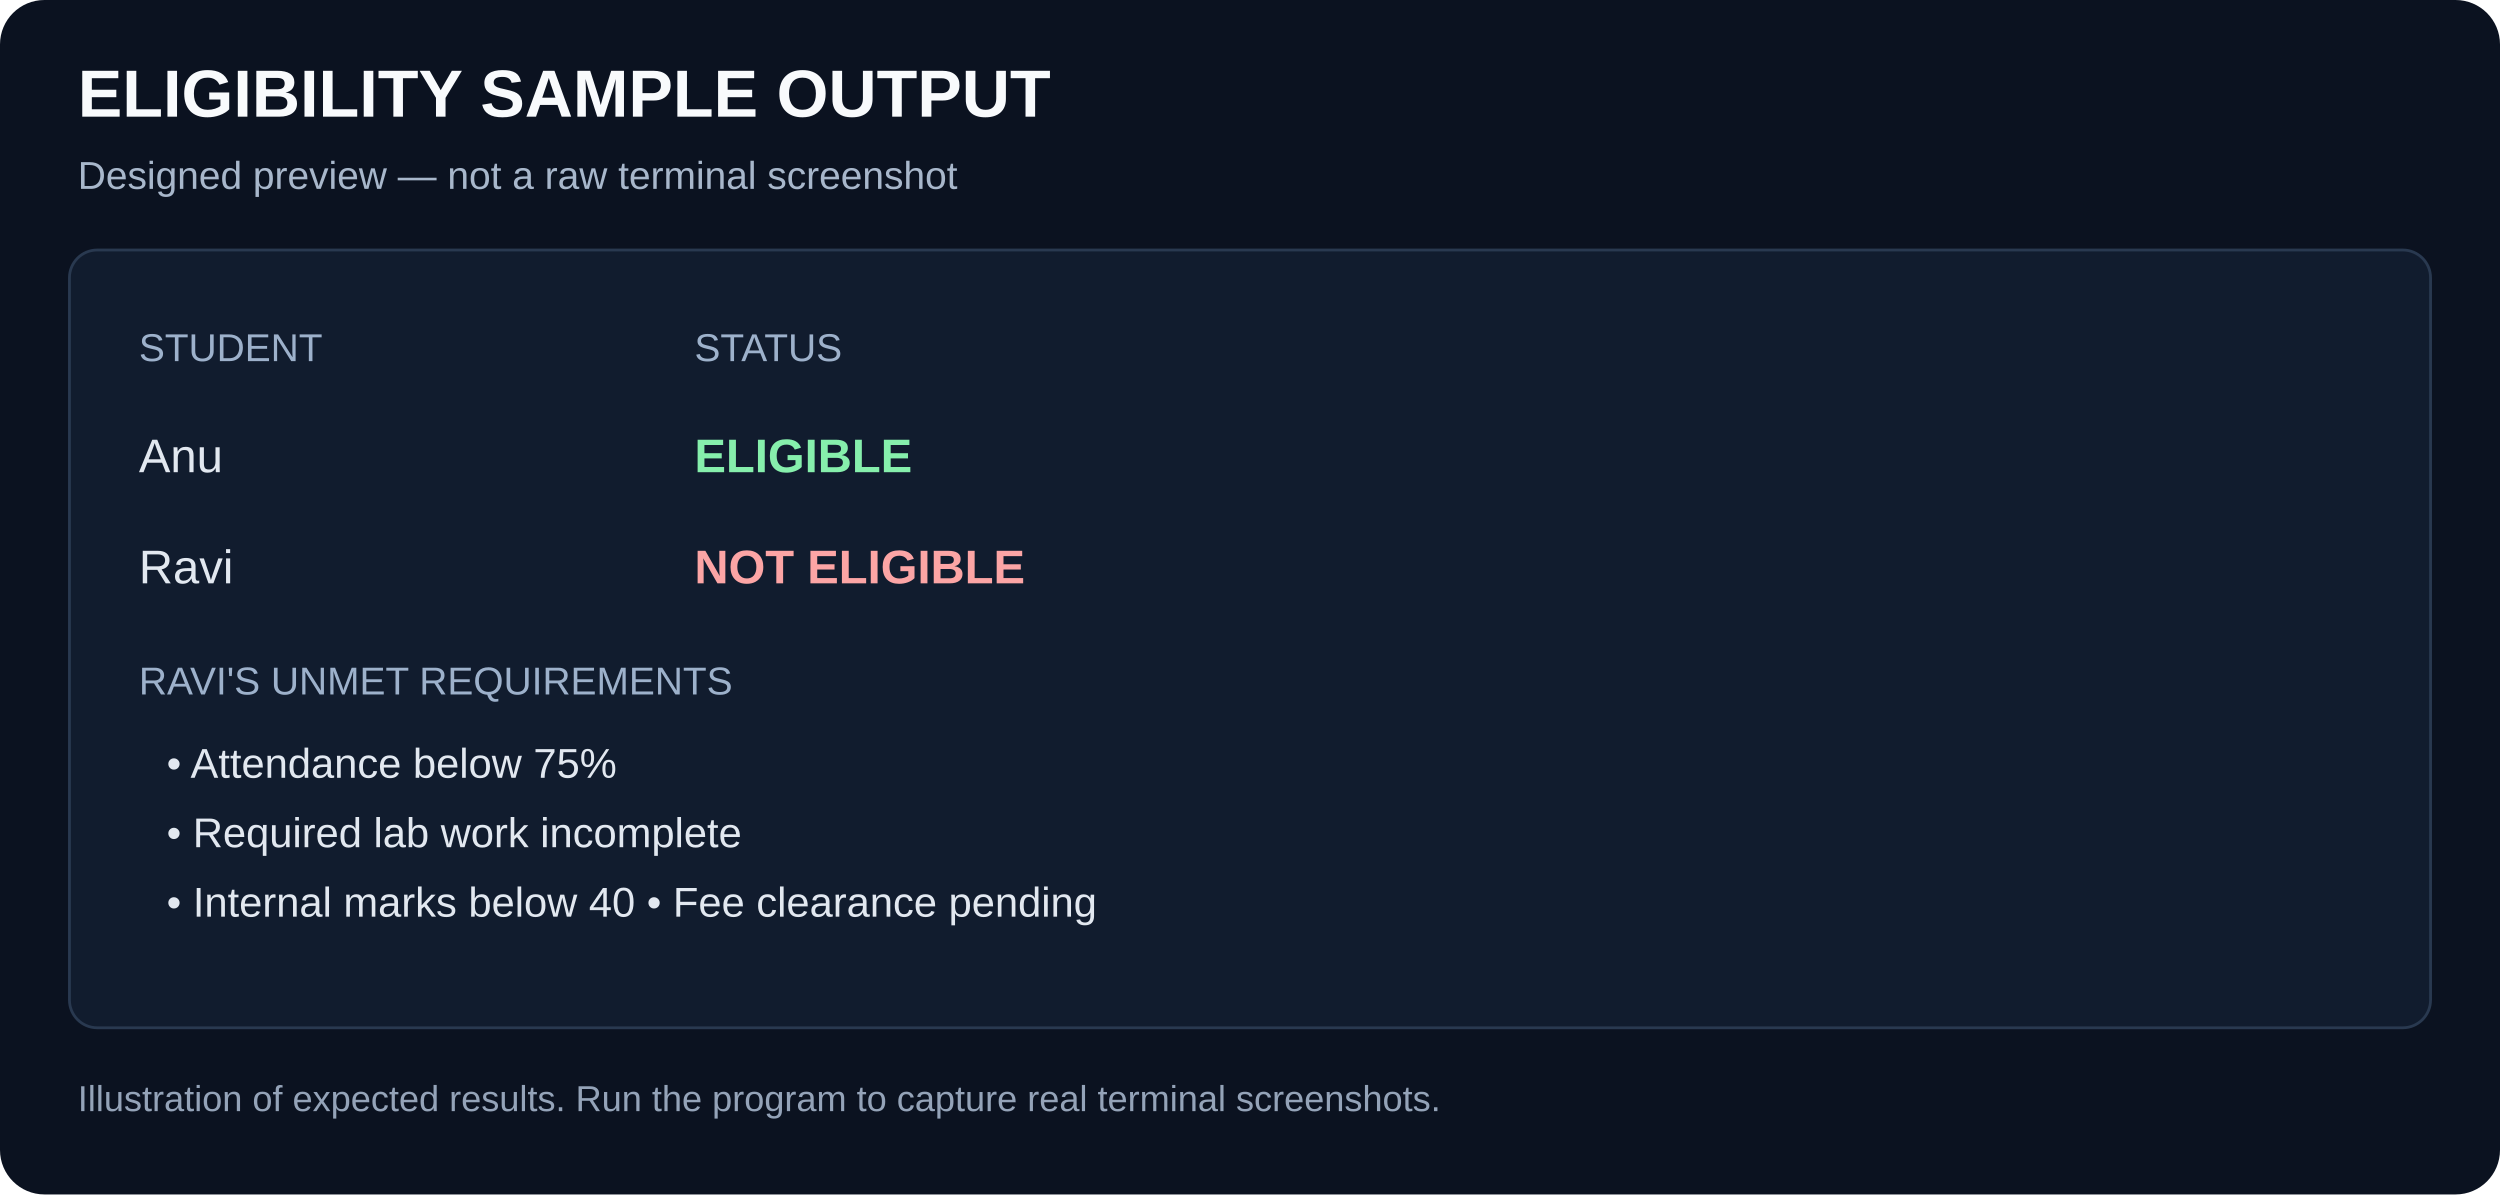
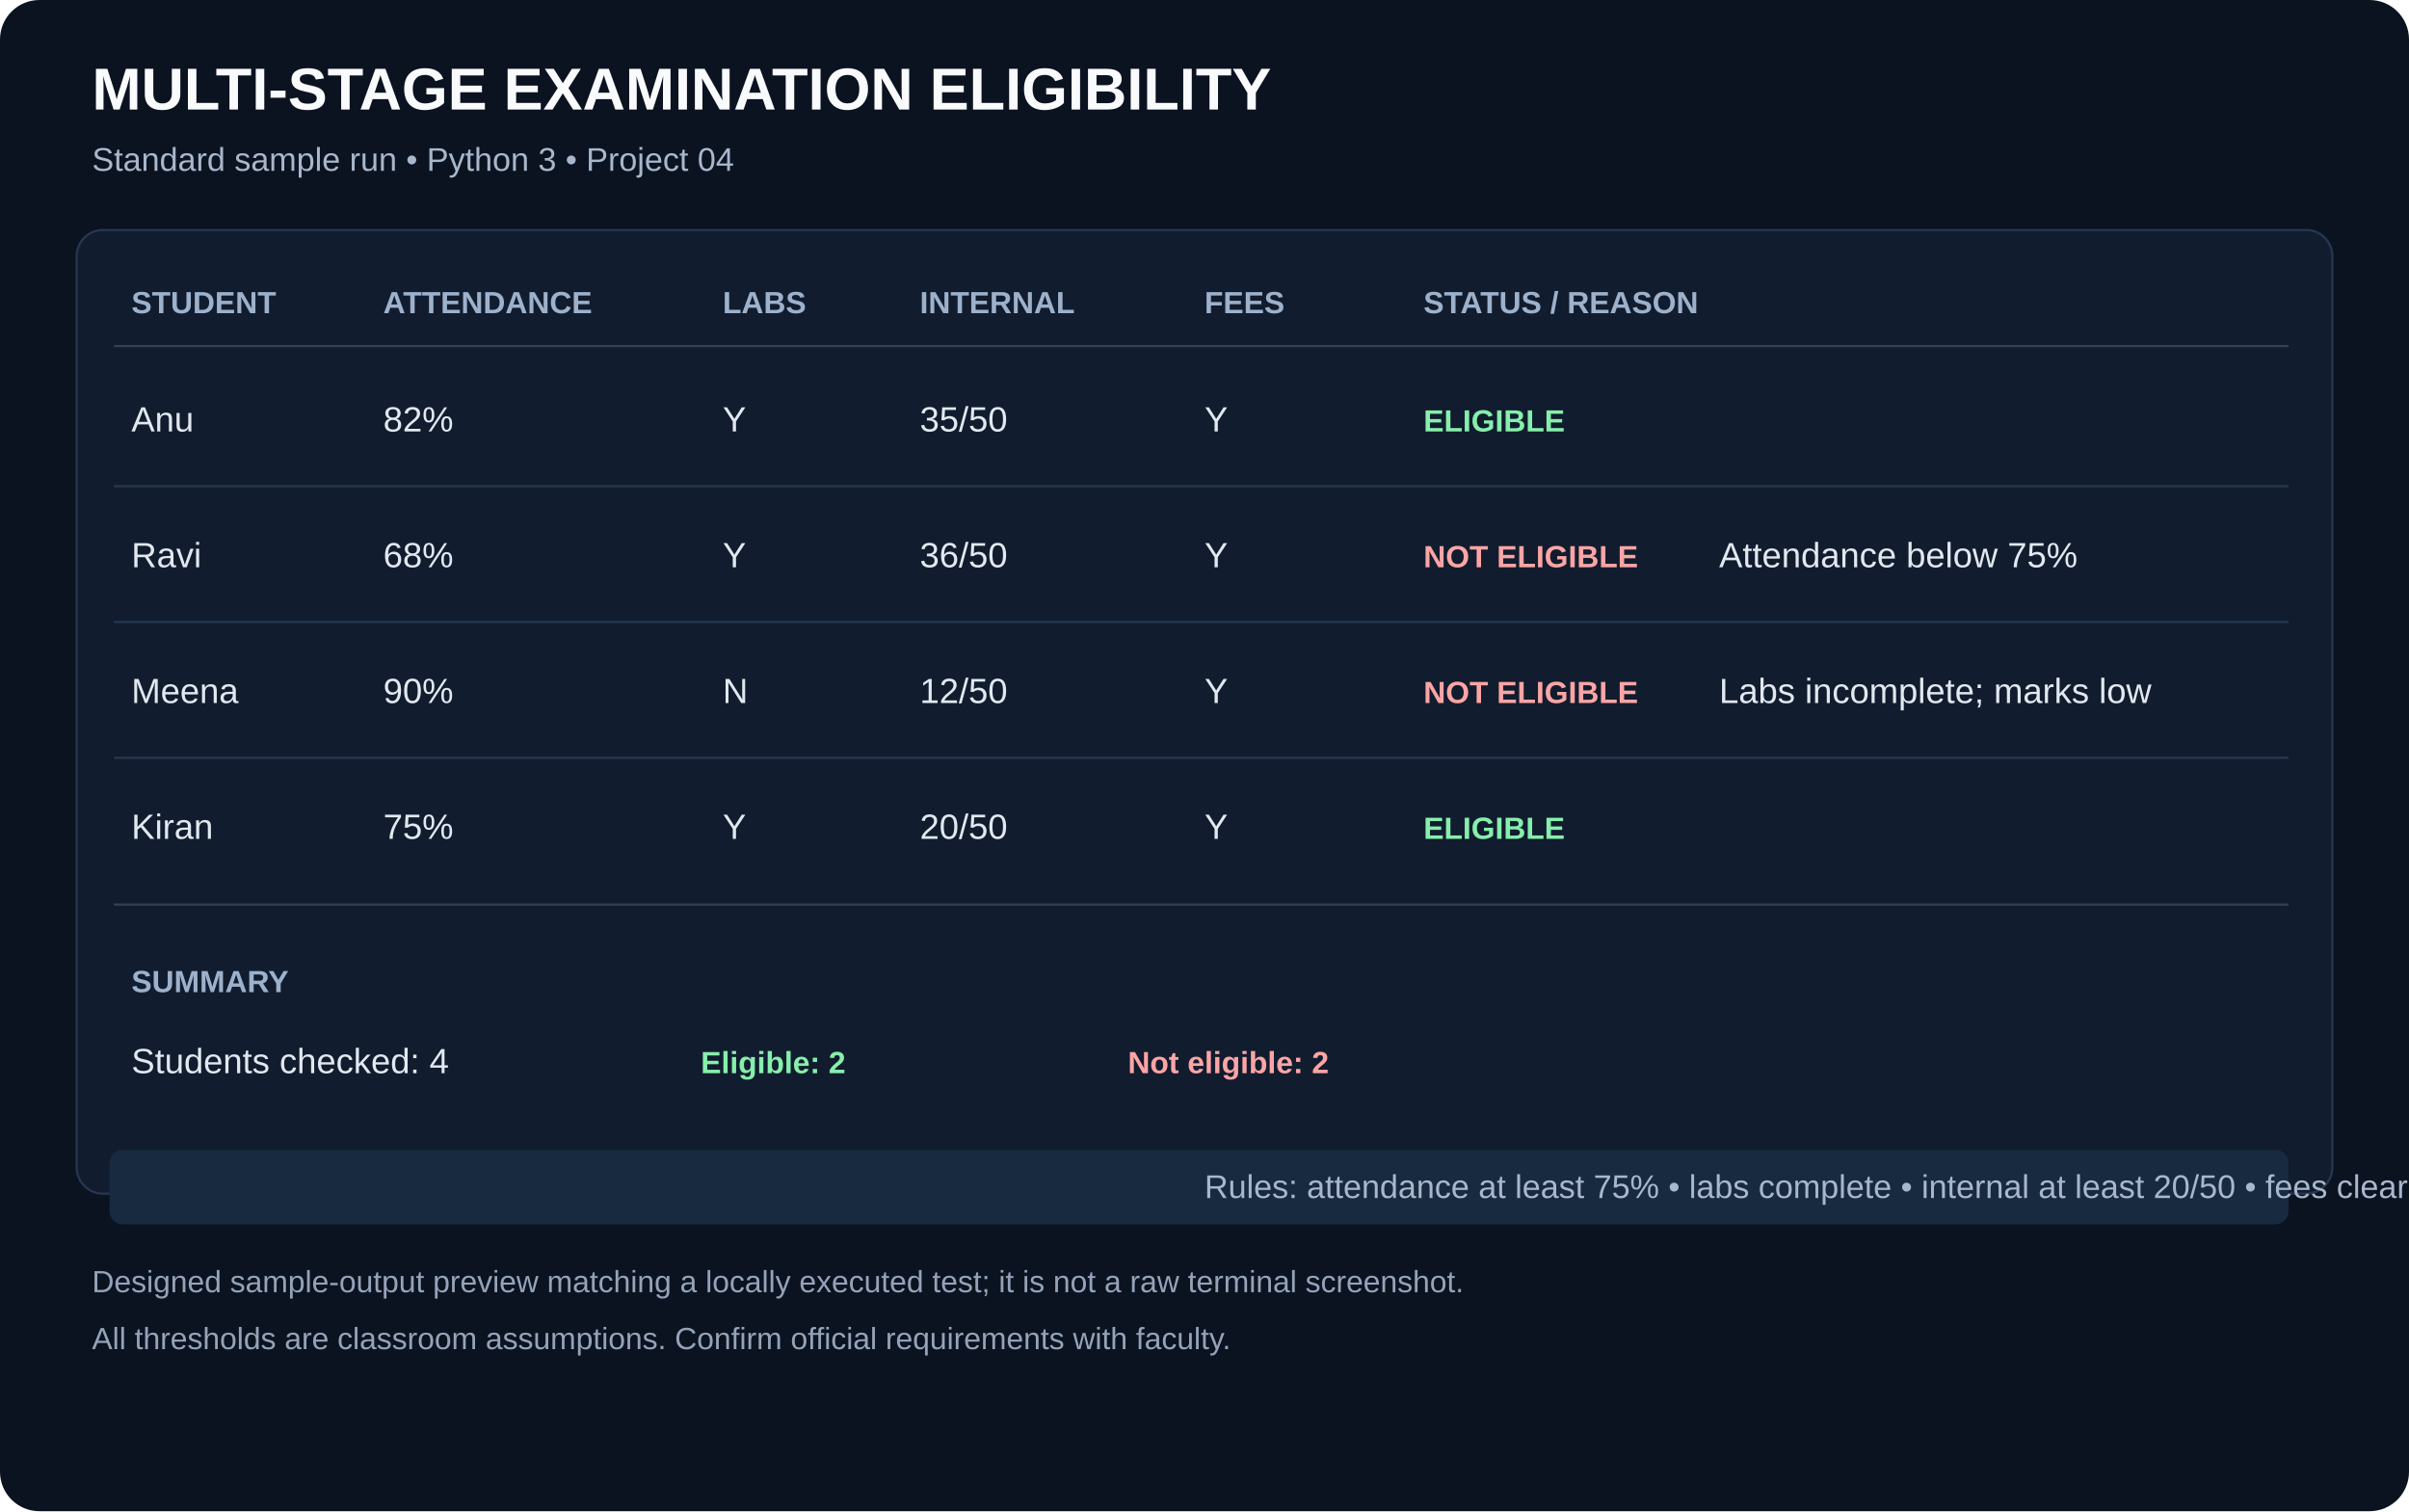
- <svg xmlns="http://www.w3.org/2000/svg" width="900" height="430" viewBox="0 0 900 430">
-   <rect width="900" height="430" rx="16" fill="#0b1220" />
-   <g font-family="Arial">
-     <text x="28" y="42" fill="#f8fafc" font-size="24" font-weight="bold">ELIGIBILITY SAMPLE OUTPUT</text>
-     <text x="28" y="68" fill="#a8b7cb" font-size="14">Designed preview — not a raw terminal screenshot</text>
-     <rect x="25" y="90" width="850" height="280" rx="10" fill="#111c2e" stroke="#293950" />
-     <text x="50" y="130" fill="#9db1cb" font-size="14">STUDENT</text>
-     <text x="250" y="130" fill="#9db1cb" font-size="14">STATUS</text>
-     <text x="50" y="170" fill="#e2e8f0" font-size="17">Anu</text>
-     <text x="250" y="170" fill="#86efac" font-size="17" font-weight="bold">ELIGIBLE</text>
-     <text x="50" y="210" fill="#e2e8f0" font-size="17">Ravi</text>
-     <text x="250" y="210" fill="#fca5a5" font-size="17" font-weight="bold">NOT ELIGIBLE</text>
-     <text x="50" y="250" fill="#9db1cb" font-size="14">RAVI'S UNMET REQUIREMENTS</text>
-     <text x="60" y="280" fill="#e2e8f0" font-size="15">• Attendance below 75%</text>
-     <text x="60" y="305" fill="#e2e8f0" font-size="15">• Required lab work incomplete</text>
-     <text x="60" y="330" fill="#e2e8f0" font-size="15">• Internal marks below 40 • Fee clearance pending</text>
-     <text x="28" y="400" fill="#94a3b8" font-size="13">Illustration of expected results. Run the program to capture real terminal screenshots.</text>
-   </g>
+ <svg xmlns="http://www.w3.org/2000/svg" width="1100" height="690" viewBox="0 0 1100 690" role="img" aria-labelledby="title desc">
+   <defs>
+     <style>.bg{fill:#0b1220}.panel{fill:#111c2e;stroke:#26374f;stroke-width:1}.head{font:700 27px Arial,sans-serif;fill:#f8fafc}.sub{font:15px Arial,sans-serif;fill:#a8b7cb}.th{font:700 14px Arial,sans-serif;fill:#9db1cb}.cell{font:16px Arial,sans-serif;fill:#e2e8f0}.good{font:700 14px Arial,sans-serif;fill:#86efac}.bad{font:700 14px Arial,sans-serif;fill:#fca5a5}.foot{font:14px Arial,sans-serif;fill:#94a3b8}</style>
+   </defs>
+   <rect class="bg" width="1100" height="690" rx="18" />
+   <text class="head" x="42" y="50">MULTI-STAGE EXAMINATION ELIGIBILITY</text>
+   <text class="sub" x="42" y="78">Standard sample run • Python 3 • Project 04</text>
+   <rect class="panel" x="35" y="105" width="1030" height="440" rx="12" />
+   <text class="th" x="60" y="143">STUDENT</text>
+   <text class="th" x="175" y="143">ATTENDANCE</text>
+   <text class="th" x="330" y="143">LABS</text>
+   <text class="th" x="420" y="143">INTERNAL</text>
+   <text class="th" x="550" y="143">FEES</text>
+   <text class="th" x="650" y="143">STATUS / REASON</text>
+   <path d="M52 158 H1045" stroke="#334155" />
+   <text class="cell" x="60" y="197">Anu</text>
+   <text class="cell" x="175" y="197">82%</text>
+   <text class="cell" x="330" y="197">Y</text>
+   <text class="cell" x="420" y="197">35/50</text>
+   <text class="cell" x="550" y="197">Y</text>
+   <text class="good" x="650" y="197">ELIGIBLE</text>
+   <path d="M52 222 H1045" stroke="#26374f" />
+   <text class="cell" x="60" y="259">Ravi</text>
+   <text class="cell" x="175" y="259">68%</text>
+   <text class="cell" x="330" y="259">Y</text>
+   <text class="cell" x="420" y="259">36/50</text>
+   <text class="cell" x="550" y="259">Y</text>
+   <text class="bad" x="650" y="259">NOT ELIGIBLE</text>
+   <text class="cell" x="785" y="259">Attendance below 75%</text>
+   <path d="M52 284 H1045" stroke="#26374f" />
+   <text class="cell" x="60" y="321">Meena</text>
+   <text class="cell" x="175" y="321">90%</text>
+   <text class="cell" x="330" y="321">N</text>
+   <text class="cell" x="420" y="321">12/50</text>
+   <text class="cell" x="550" y="321">Y</text>
+   <text class="bad" x="650" y="321">NOT ELIGIBLE</text>
+   <text class="cell" x="785" y="321">Labs incomplete; marks low</text>
+   <path d="M52 346 H1045" stroke="#26374f" />
+   <text class="cell" x="60" y="383">Kiran</text>
+   <text class="cell" x="175" y="383">75%</text>
+   <text class="cell" x="330" y="383">Y</text>
+   <text class="cell" x="420" y="383">20/50</text>
+   <text class="cell" x="550" y="383">Y</text>
+   <text class="good" x="650" y="383">ELIGIBLE</text>
+   <path d="M52 413 H1045" stroke="#334155" />
+   <text class="th" x="60" y="453">SUMMARY</text>
+   <text class="cell" x="60" y="490">Students checked: 4</text>
+   <text class="good" x="320" y="490">Eligible: 2</text>
+   <text class="bad" x="515" y="490">Not eligible: 2</text>
+   <rect x="50" y="525" width="995" height="34" rx="6" fill="#172a40" />
+   <text class="sub" x="550" y="547">Rules: attendance at least 75% • labs complete • internal at least 20/50 • fees cleared</text>
+   <text class="foot" x="42" y="590">Designed sample-output preview matching a locally executed test; it is not a raw terminal screenshot.</text>
+   <text class="foot" x="42" y="616">All thresholds are classroom assumptions. Confirm official requirements with faculty.</text>
</svg>
